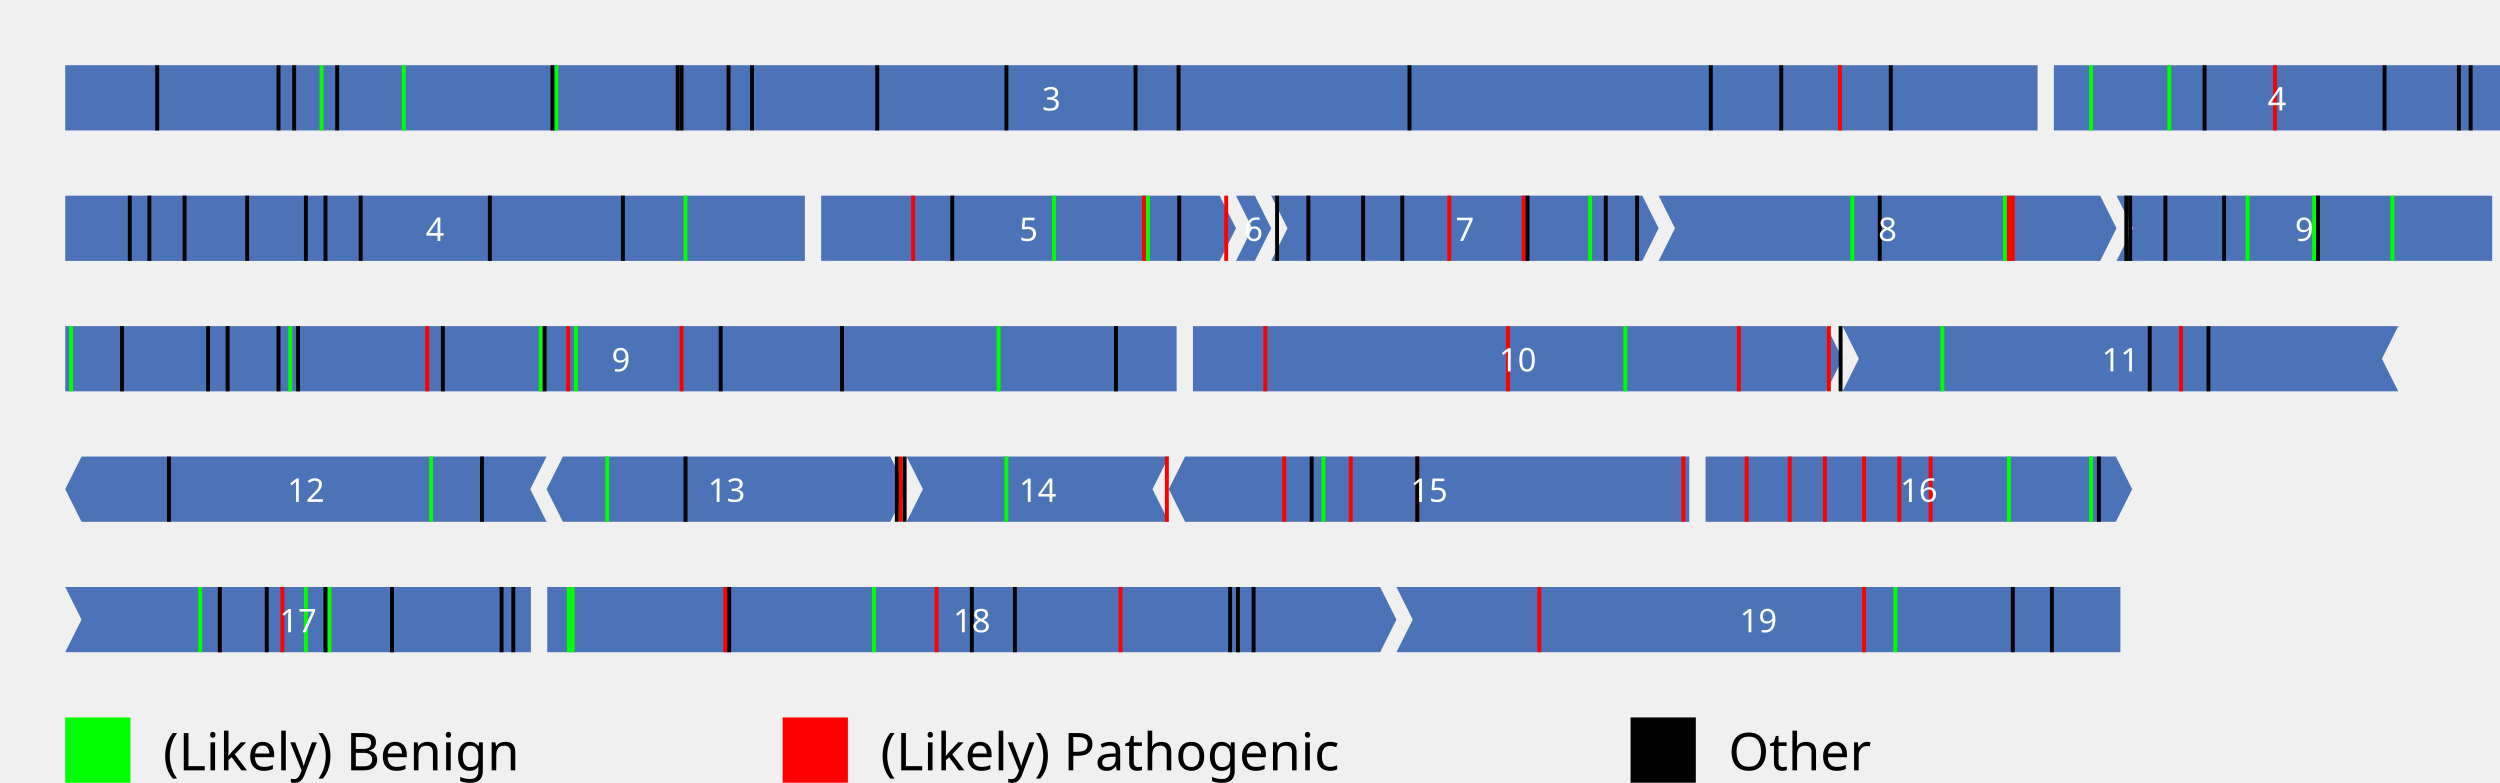
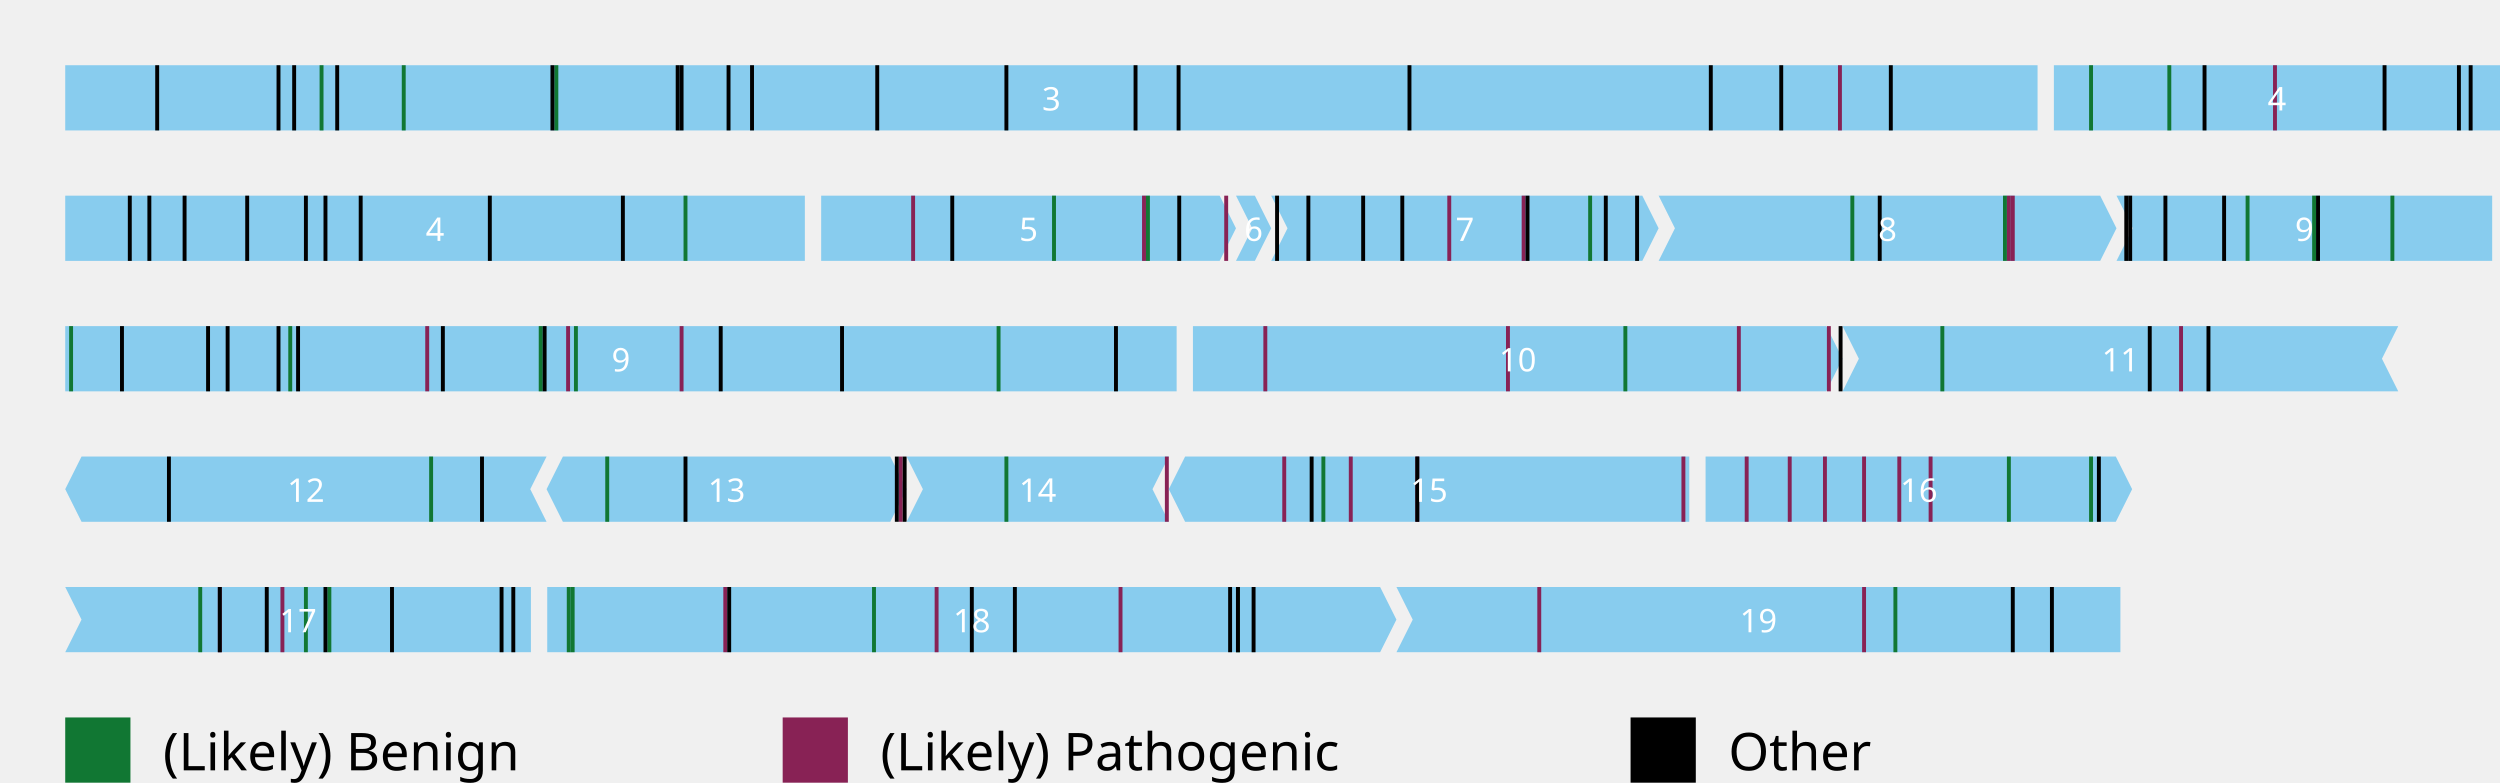
<svg xmlns="http://www.w3.org/2000/svg" width="766.6" height="240">
-   <polygon points="20.0 40 20.0 20 624.8 20 624.8 40" fill="#4C72B7" />
-   <rect x="123.2" y="20" width="1.2" height="20" fill="lime" />
-   <rect x="170.0" y="20" width="1.2" height="20" fill="lime" />
-   <rect x="98.0" y="20" width="1.2" height="20" fill="lime" />
-   <rect x="563.6" y="20" width="1.2" height="20" fill="red" />
+   <polygon points="20.0 40 20.0 20 624.8 20 624.8 40" fill="#88CCEE" />
+   <rect x="123.2" y="20" width="1.2" height="20" fill="#117733" />
+   <rect x="170.0" y="20" width="1.2" height="20" fill="#117733" />
+   <rect x="98.0" y="20" width="1.2" height="20" fill="#117733" />
+   <rect x="563.6" y="20" width="1.2" height="20" fill="#882255" />
  <rect x="47.6" y="20" width="1.2" height="20" fill="black" />
  <rect x="84.8" y="20" width="1.2" height="20" fill="black" />
  <rect x="102.8" y="20" width="1.2" height="20" fill="black" />
  <rect x="168.8" y="20" width="1.2" height="20" fill="black" />
  <rect x="207.2" y="20" width="1.2" height="20" fill="black" />
  <rect x="208.4" y="20" width="1.2" height="20" fill="black" />
  <rect x="222.8" y="20" width="1.2" height="20" fill="black" />
  <rect x="230.0" y="20" width="1.2" height="20" fill="black" />
  <rect x="268.4" y="20" width="1.2" height="20" fill="black" />
  <rect x="308.0" y="20" width="1.2" height="20" fill="black" />
  <rect x="347.6" y="20" width="1.2" height="20" fill="black" />
  <rect x="360.8" y="20" width="1.2" height="20" fill="black" />
  <rect x="524.0" y="20" width="1.2" height="20" fill="black" />
  <rect x="545.6" y="20" width="1.2" height="20" fill="black" />
  <rect x="579.2" y="20" width="1.2" height="20" fill="black" />
  <rect x="431.6" y="20" width="1.2" height="20" fill="black" />
  <rect x="89.6" y="20" width="1.2" height="20" fill="black" />
  <text class="exonnr" x="322.4" y="30.0">3</text>
-   <polygon points="629.8 40 629.8 20 766.6 20 766.6 40" fill="#4C72B7" />
-   <rect x="640.6" y="20" width="1.2" height="20" fill="lime" />
-   <rect x="664.6" y="20" width="1.2" height="20" fill="lime" />
-   <rect x="697.0" y="20" width="1.2" height="20" fill="red" />
+   <polygon points="629.8 40 629.8 20 766.6 20 766.6 40" fill="#88CCEE" />
+   <rect x="640.6" y="20" width="1.2" height="20" fill="#117733" />
+   <rect x="664.6" y="20" width="1.2" height="20" fill="#117733" />
+   <rect x="697.0" y="20" width="1.2" height="20" fill="#882255" />
  <rect x="675.4" y="20" width="1.2" height="20" fill="black" />
  <rect x="730.6" y="20" width="1.2" height="20" fill="black" />
  <rect x="753.4" y="20" width="1.2" height="20" fill="black" />
  <rect x="757.0" y="20" width="1.2" height="20" fill="black" />
  <text class="exonnr" x="698.2" y="30.0">4</text>
-   <polygon points="20.0 80 20.0 60 246.8 60 246.8 80" fill="#4C72B7" />
-   <rect x="209.6" y="60" width="1.2" height="20" fill="lime" />
+   <polygon points="20.0 80 20.0 60 246.8 60 246.8 80" fill="#88CCEE" />
+   <rect x="209.6" y="60" width="1.2" height="20" fill="#117733" />
  <rect x="39.2" y="60" width="1.2" height="20" fill="black" />
  <rect x="45.2" y="60" width="1.2" height="20" fill="black" />
  <rect x="56.0" y="60" width="1.2" height="20" fill="black" />
  <rect x="75.2" y="60" width="1.2" height="20" fill="black" />
  <rect x="93.2" y="60" width="1.2" height="20" fill="black" />
  <rect x="99.2" y="60" width="1.2" height="20" fill="black" />
  <rect x="110.0" y="60" width="1.2" height="20" fill="black" />
  <rect x="149.6" y="60" width="1.2" height="20" fill="black" />
  <rect x="190.4" y="60" width="1.2" height="20" fill="black" />
  <text class="exonnr" x="133.4" y="70.0">4</text>
-   <polygon points="251.8 80 251.8 60 374.0 60 379.0 70.0 374.0 80" fill="#4C72B7" />
-   <rect x="322.6" y="60" width="1.2" height="20" fill="lime" />
-   <rect x="351.4" y="60" width="1.2" height="20" fill="lime" />
-   <rect x="350.2" y="60" width="1.2" height="20" fill="red" />
-   <rect x="279.4" y="60" width="1.2" height="20" fill="red" />
-   <rect x="375.4" y="60" width="1.2" height="20" fill="red" />
+   <polygon points="251.8 80 251.8 60 374.0 60 379.0 70.0 374.0 80" fill="#88CCEE" />
+   <rect x="322.6" y="60" width="1.2" height="20" fill="#117733" />
+   <rect x="351.4" y="60" width="1.2" height="20" fill="#117733" />
+   <rect x="350.2" y="60" width="1.2" height="20" fill="#882255" />
+   <rect x="279.4" y="60" width="1.2" height="20" fill="#882255" />
+   <rect x="375.4" y="60" width="1.2" height="20" fill="#882255" />
  <rect x="291.4" y="60" width="1.2" height="20" fill="black" />
  <rect x="361.0" y="60" width="1.2" height="20" fill="black" />
  <text class="exonnr" x="315.4" y="70.0">5</text>
-   <polygon points="379.0 80 384.0 70.0 379.0 60 384.8 60 389.8 70.0 384.8 80" fill="#4C72B7" />
+   <polygon points="379.0 80 384.0 70.0 379.0 60 384.8 60 389.8 70.0 384.8 80" fill="#88CCEE" />
  <text class="exonnr" x="384.4" y="70.0">6</text>
-   <polygon points="389.8 80 394.8 70.0 389.8 60 503.6 60 508.6 70.0 503.6 80" fill="#4C72B7" />
-   <rect x="487.0" y="60" width="1.2" height="20" fill="lime" />
-   <rect x="443.8" y="60" width="1.2" height="20" fill="red" />
-   <rect x="466.6" y="60" width="1.2" height="20" fill="red" />
+   <polygon points="389.8 80 394.8 70.0 389.8 60 503.6 60 508.6 70.0 503.6 80" fill="#88CCEE" />
+   <rect x="487.0" y="60" width="1.2" height="20" fill="#117733" />
+   <rect x="443.8" y="60" width="1.2" height="20" fill="#882255" />
+   <rect x="466.6" y="60" width="1.2" height="20" fill="#882255" />
  <rect x="391.0" y="60" width="1.2" height="20" fill="black" />
  <rect x="400.6" y="60" width="1.2" height="20" fill="black" />
  <rect x="417.4" y="60" width="1.2" height="20" fill="black" />
  <rect x="429.4" y="60" width="1.2" height="20" fill="black" />
  <rect x="491.8" y="60" width="1.2" height="20" fill="black" />
  <rect x="501.4" y="60" width="1.2" height="20" fill="black" />
  <rect x="467.8" y="60" width="1.2" height="20" fill="black" />
  <text class="exonnr" x="449.2" y="70.0">7</text>
-   <polygon points="508.6 80 513.6 70.0 508.6 60 644.0 60 649.0 70.0 644.0 80" fill="#4C72B7" />
-   <rect x="567.4" y="60" width="1.2" height="20" fill="lime" />
-   <rect x="614.2" y="60" width="1.2" height="20" fill="lime" />
-   <rect x="615.4" y="60" width="1.2" height="20" fill="red" />
-   <rect x="616.6" y="60" width="1.2" height="20" fill="red" />
+   <polygon points="508.6 80 513.6 70.0 508.6 60 644.0 60 649.0 70.0 644.0 80" fill="#88CCEE" />
+   <rect x="567.4" y="60" width="1.2" height="20" fill="#117733" />
+   <rect x="614.2" y="60" width="1.2" height="20" fill="#117733" />
+   <rect x="615.4" y="60" width="1.2" height="20" fill="#882255" />
+   <rect x="616.6" y="60" width="1.2" height="20" fill="#882255" />
  <rect x="575.8" y="60" width="1.2" height="20" fill="black" />
  <text class="exonnr" x="578.8" y="70.0">8</text>
-   <polygon points="649.0 80 654.0 70.0 649.0 60 764.2 60 764.2 80" fill="#4C72B7" />
-   <rect x="688.6" y="60" width="1.2" height="20" fill="lime" />
-   <rect x="709.0" y="60" width="1.2" height="20" fill="lime" />
-   <rect x="733.0" y="60" width="1.2" height="20" fill="lime" />
+   <polygon points="649.0 80 654.0 70.0 649.0 60 764.2 60 764.2 80" fill="#88CCEE" />
+   <rect x="688.6" y="60" width="1.2" height="20" fill="#117733" />
+   <rect x="709.0" y="60" width="1.2" height="20" fill="#117733" />
+   <rect x="733.0" y="60" width="1.2" height="20" fill="#117733" />
  <rect x="651.4" y="60" width="1.2" height="20" fill="black" />
  <rect x="652.6" y="60" width="1.2" height="20" fill="black" />
  <rect x="663.4" y="60" width="1.2" height="20" fill="black" />
  <rect x="681.4" y="60" width="1.2" height="20" fill="black" />
  <rect x="710.2" y="60" width="1.2" height="20" fill="black" />
  <text class="exonnr" x="706.6" y="70.0">9</text>
-   <polygon points="20.0 120 20.0 100 360.8 100 360.8 120" fill="#4C72B7" />
-   <rect x="88.4" y="100" width="1.2" height="20" fill="lime" />
-   <rect x="305.6" y="100" width="1.2" height="20" fill="lime" />
-   <rect x="176.0" y="100" width="1.2" height="20" fill="lime" />
-   <rect x="21.2" y="100" width="1.2" height="20" fill="lime" />
-   <rect x="165.2" y="100" width="1.2" height="20" fill="lime" />
-   <rect x="130.4" y="100" width="1.2" height="20" fill="red" />
-   <rect x="173.6" y="100" width="1.2" height="20" fill="red" />
-   <rect x="208.4" y="100" width="1.2" height="20" fill="red" />
+   <polygon points="20.0 120 20.0 100 360.8 100 360.8 120" fill="#88CCEE" />
+   <rect x="88.4" y="100" width="1.2" height="20" fill="#117733" />
+   <rect x="305.6" y="100" width="1.2" height="20" fill="#117733" />
+   <rect x="176.0" y="100" width="1.2" height="20" fill="#117733" />
+   <rect x="21.2" y="100" width="1.2" height="20" fill="#117733" />
+   <rect x="165.2" y="100" width="1.2" height="20" fill="#117733" />
+   <rect x="130.4" y="100" width="1.2" height="20" fill="#882255" />
+   <rect x="173.6" y="100" width="1.2" height="20" fill="#882255" />
+   <rect x="208.4" y="100" width="1.2" height="20" fill="#882255" />
  <rect x="36.8" y="100" width="1.2" height="20" fill="black" />
  <rect x="63.2" y="100" width="1.2" height="20" fill="black" />
  <rect x="69.2" y="100" width="1.2" height="20" fill="black" />
  <rect x="84.8" y="100" width="1.2" height="20" fill="black" />
  <rect x="90.8" y="100" width="1.2" height="20" fill="black" />
  <rect x="135.2" y="100" width="1.2" height="20" fill="black" />
  <rect x="166.4" y="100" width="1.2" height="20" fill="black" />
  <rect x="220.4" y="100" width="1.2" height="20" fill="black" />
  <rect x="257.6" y="100" width="1.2" height="20" fill="black" />
  <rect x="341.6" y="100" width="1.2" height="20" fill="black" />
  <text class="exonnr" x="190.4" y="110.0">9</text>
-   <polygon points="365.8 120 365.8 100 560.0 100 565.0 110.0 560.0 120" fill="#4C72B7" />
-   <rect x="497.8" y="100" width="1.2" height="20" fill="lime" />
-   <rect x="532.6" y="100" width="1.2" height="20" fill="red" />
-   <rect x="560.2" y="100" width="1.2" height="20" fill="red" />
-   <rect x="387.4" y="100" width="1.2" height="20" fill="red" />
-   <rect x="461.8" y="100" width="1.2" height="20" fill="red" />
+   <polygon points="365.8 120 365.8 100 560.0 100 565.0 110.0 560.0 120" fill="#88CCEE" />
+   <rect x="497.8" y="100" width="1.2" height="20" fill="#117733" />
+   <rect x="532.6" y="100" width="1.2" height="20" fill="#882255" />
+   <rect x="560.2" y="100" width="1.2" height="20" fill="#882255" />
+   <rect x="387.4" y="100" width="1.2" height="20" fill="#882255" />
+   <rect x="461.8" y="100" width="1.2" height="20" fill="#882255" />
  <rect x="563.8" y="100" width="1.2" height="20" fill="black" />
  <text class="exonnr" x="465.4" y="110.0">10</text>
-   <polygon points="565.0 120 570.0 110.0 565.0 100 730.4 100 735.4 100 730.4 110.0 735.4 120 730.4 120" fill="#4C72B7" />
-   <rect x="595.0" y="100" width="1.2" height="20" fill="lime" />
-   <rect x="668.2" y="100" width="1.2" height="20" fill="red" />
+   <polygon points="565.0 120 570.0 110.0 565.0 100 730.4 100 735.4 100 730.4 110.0 735.4 120 730.4 120" fill="#88CCEE" />
+   <rect x="595.0" y="100" width="1.2" height="20" fill="#117733" />
+   <rect x="668.2" y="100" width="1.2" height="20" fill="#882255" />
  <rect x="658.6" y="100" width="1.2" height="20" fill="black" />
  <rect x="676.6" y="100" width="1.2" height="20" fill="black" />
  <text class="exonnr" x="650.2" y="110.0">11</text>
-   <polygon points="25.0 160 20.0 150.0 25.0 140 162.6 140 167.6 140 162.6 150.0 167.6 160 162.6 160" fill="#4C72B7" />
-   <rect x="131.6" y="140" width="1.2" height="20" fill="lime" />
+   <polygon points="25.0 160 20.0 150.0 25.0 140 162.6 140 167.6 140 162.6 150.0 167.6 160 162.6 160" fill="#88CCEE" />
+   <rect x="131.6" y="140" width="1.2" height="20" fill="#117733" />
  <rect x="51.2" y="140" width="1.2" height="20" fill="black" />
  <rect x="147.2" y="140" width="1.2" height="20" fill="black" />
  <text class="exonnr" x="93.8" y="150.0">12</text>
-   <polygon points="172.6 160 167.6 150.0 172.6 140 273.0 140 278.0 150.0 273.0 160" fill="#4C72B7" />
-   <rect x="185.6" y="140" width="1.2" height="20" fill="lime" />
-   <rect x="275.6" y="140" width="1.2" height="20" fill="red" />
+   <polygon points="172.6 160 167.6 150.0 172.6 140 273.0 140 278.0 150.0 273.0 160" fill="#88CCEE" />
+   <rect x="185.6" y="140" width="1.2" height="20" fill="#117733" />
+   <rect x="275.6" y="140" width="1.2" height="20" fill="#882255" />
  <rect x="209.6" y="140" width="1.2" height="20" fill="black" />
  <rect x="274.4" y="140" width="1.2" height="20" fill="black" />
  <rect x="276.8" y="140" width="1.2" height="20" fill="black" />
  <text class="exonnr" x="222.8" y="150.0">13</text>
-   <polygon points="278.0 160 283.0 150.0 278.0 140 353.4 140 358.4 140 353.4 150.0 358.4 160 353.4 160" fill="#4C72B7" />
-   <rect x="308.0" y="140" width="1.2" height="20" fill="lime" />
-   <rect x="357.2" y="140" width="1.2" height="20" fill="red" />
+   <polygon points="278.0 160 283.0 150.0 278.0 140 353.4 140 358.4 140 353.4 150.0 358.4 160 353.4 160" fill="#88CCEE" />
+   <rect x="308.0" y="140" width="1.2" height="20" fill="#117733" />
+   <rect x="357.2" y="140" width="1.2" height="20" fill="#882255" />
  <text class="exonnr" x="318.2" y="150.0">14</text>
-   <polygon points="363.4 160 358.4 150.0 363.4 140 518.0 140 518.0 160" fill="#4C72B7" />
-   <rect x="405.2" y="140" width="1.2" height="20" fill="lime" />
-   <rect x="393.2" y="140" width="1.2" height="20" fill="red" />
-   <rect x="413.6" y="140" width="1.2" height="20" fill="red" />
-   <rect x="434.0" y="140" width="1.2" height="20" fill="red" />
-   <rect x="515.6" y="140" width="1.2" height="20" fill="red" />
+   <polygon points="363.4 160 358.4 150.0 363.4 140 518.0 140 518.0 160" fill="#88CCEE" />
+   <rect x="405.2" y="140" width="1.2" height="20" fill="#117733" />
+   <rect x="393.2" y="140" width="1.2" height="20" fill="#882255" />
+   <rect x="413.6" y="140" width="1.2" height="20" fill="#882255" />
+   <rect x="434.0" y="140" width="1.2" height="20" fill="#882255" />
+   <rect x="515.6" y="140" width="1.2" height="20" fill="#882255" />
  <rect x="401.6" y="140" width="1.2" height="20" fill="black" />
  <rect x="434.0" y="140" width="1.2" height="20" fill="black" />
  <text class="exonnr" x="438.2" y="150.0">15</text>
-   <polygon points="523.0 160 523.0 140 648.8 140 653.8 150.0 648.8 160" fill="#4C72B7" />
-   <rect x="615.4" y="140" width="1.2" height="20" fill="lime" />
-   <rect x="640.6" y="140" width="1.2" height="20" fill="lime" />
-   <rect x="571.0" y="140" width="1.2" height="20" fill="red" />
-   <rect x="548.2" y="140" width="1.2" height="20" fill="red" />
-   <rect x="581.8" y="140" width="1.2" height="20" fill="red" />
-   <rect x="591.4" y="140" width="1.2" height="20" fill="red" />
-   <rect x="535.0" y="140" width="1.2" height="20" fill="red" />
-   <rect x="559.0" y="140" width="1.2" height="20" fill="red" />
+   <polygon points="523.0 160 523.0 140 648.8 140 653.8 150.0 648.8 160" fill="#88CCEE" />
+   <rect x="615.4" y="140" width="1.2" height="20" fill="#117733" />
+   <rect x="640.6" y="140" width="1.2" height="20" fill="#117733" />
+   <rect x="571.0" y="140" width="1.2" height="20" fill="#882255" />
+   <rect x="548.2" y="140" width="1.2" height="20" fill="#882255" />
+   <rect x="581.8" y="140" width="1.2" height="20" fill="#882255" />
+   <rect x="591.4" y="140" width="1.2" height="20" fill="#882255" />
+   <rect x="535.0" y="140" width="1.2" height="20" fill="#882255" />
+   <rect x="559.0" y="140" width="1.2" height="20" fill="#882255" />
  <rect x="643.0" y="140" width="1.2" height="20" fill="black" />
  <text class="exonnr" x="588.4" y="150.0">16</text>
-   <polygon points="20.0 200 25.0 190.0 20.0 180 162.8 180 162.8 200" fill="#4C72B7" />
-   <rect x="93.2" y="180" width="1.2" height="20" fill="lime" />
-   <rect x="60.8" y="180" width="1.2" height="20" fill="lime" />
-   <rect x="100.4" y="180" width="1.2" height="20" fill="lime" />
-   <rect x="66.8" y="180" width="1.2" height="20" fill="red" />
-   <rect x="86.0" y="180" width="1.2" height="20" fill="red" />
+   <polygon points="20.0 200 25.0 190.0 20.0 180 162.8 180 162.8 200" fill="#88CCEE" />
+   <rect x="93.2" y="180" width="1.2" height="20" fill="#117733" />
+   <rect x="60.8" y="180" width="1.2" height="20" fill="#117733" />
+   <rect x="100.4" y="180" width="1.2" height="20" fill="#117733" />
+   <rect x="66.8" y="180" width="1.2" height="20" fill="#882255" />
+   <rect x="86.0" y="180" width="1.2" height="20" fill="#882255" />
  <rect x="66.8" y="180" width="1.2" height="20" fill="black" />
  <rect x="81.2" y="180" width="1.2" height="20" fill="black" />
  <rect x="119.6" y="180" width="1.2" height="20" fill="black" />
  <rect x="153.2" y="180" width="1.2" height="20" fill="black" />
  <rect x="156.8" y="180" width="1.2" height="20" fill="black" />
  <rect x="99.2" y="180" width="1.2" height="20" fill="black" />
  <text class="exonnr" x="91.4" y="190.0">17</text>
-   <polygon points="167.8 200 167.8 180 423.2 180 428.2 190.0 423.2 200" fill="#4C72B7" />
-   <rect x="173.8" y="180" width="1.2" height="20" fill="lime" />
-   <rect x="175" y="180" width="1.2" height="20" fill="lime" />
-   <rect x="267.4" y="180" width="1.2" height="20" fill="lime" />
-   <rect x="379.0" y="180" width="1.2" height="20" fill="lime" />
-   <rect x="343.0" y="180" width="1.2" height="20" fill="red" />
-   <rect x="221.8" y="180" width="1.2" height="20" fill="red" />
-   <rect x="286.6" y="180" width="1.2" height="20" fill="red" />
+   <polygon points="167.8 200 167.8 180 423.2 180 428.2 190.0 423.2 200" fill="#88CCEE" />
+   <rect x="173.8" y="180" width="1.2" height="20" fill="#117733" />
+   <rect x="175" y="180" width="1.2" height="20" fill="#117733" />
+   <rect x="267.4" y="180" width="1.2" height="20" fill="#117733" />
+   <rect x="379.0" y="180" width="1.2" height="20" fill="#117733" />
+   <rect x="343.0" y="180" width="1.2" height="20" fill="#882255" />
+   <rect x="221.8" y="180" width="1.2" height="20" fill="#882255" />
+   <rect x="286.6" y="180" width="1.2" height="20" fill="#882255" />
  <rect x="223" y="180" width="1.2" height="20" fill="black" />
  <rect x="297.4" y="180" width="1.2" height="20" fill="black" />
  <rect x="310.6" y="180" width="1.2" height="20" fill="black" />
  <rect x="376.6" y="180" width="1.2" height="20" fill="black" />
  <rect x="379.0" y="180" width="1.2" height="20" fill="black" />
  <rect x="383.8" y="180" width="1.2" height="20" fill="black" />
  <text class="exonnr" x="298.0" y="190.0">18</text>
-   <polygon points="428.2 200 433.2 190.0 428.2 180 650.2 180 650.2 200" fill="#4C72B7" />
-   <rect x="580.6" y="180" width="1.2" height="20" fill="lime" />
-   <rect x="471.4" y="180" width="1.2" height="20" fill="red" />
-   <rect x="571" y="180" width="1.2" height="20" fill="red" />
+   <polygon points="428.2 200 433.2 190.0 428.2 180 650.2 180 650.2 200" fill="#88CCEE" />
+   <rect x="580.6" y="180" width="1.2" height="20" fill="#117733" />
+   <rect x="471.4" y="180" width="1.2" height="20" fill="#882255" />
+   <rect x="571" y="180" width="1.2" height="20" fill="#882255" />
  <rect x="616.6" y="180" width="1.2" height="20" fill="black" />
  <rect x="628.6" y="180" width="1.2" height="20" fill="black" />
  <text class="exonnr" x="539.2" y="190.0">19</text>
-   <rect x="20" y="220" width="20" height="20" fill="lime" />
+   <rect x="20" y="220" width="20" height="20" fill="#117733" />
  <text class="legend" x="50.0" y="230.0">(Likely) Benign</text>
-   <rect x="240.0" y="220" width="20" height="20" fill="red" />
+   <rect x="240.0" y="220" width="20" height="20" fill="#882255" />
  <text class="legend" x="270.0" y="230.0">(Likely) Pathogenic</text>
  <rect x="500.0" y="220" width="20" height="20" fill="black" />
  <text class="legend" x="530.0" y="230.0">Other</text>
  <style>
.legend { font: 16.0px sans-serif; fill: black; dominant-baseline: central; }
</style>
  <style>
.exonnr { text-anchor: middle; dominant-baseline: central; font: 10.0px sans-serif; fill: white;}
</style>
</svg>
